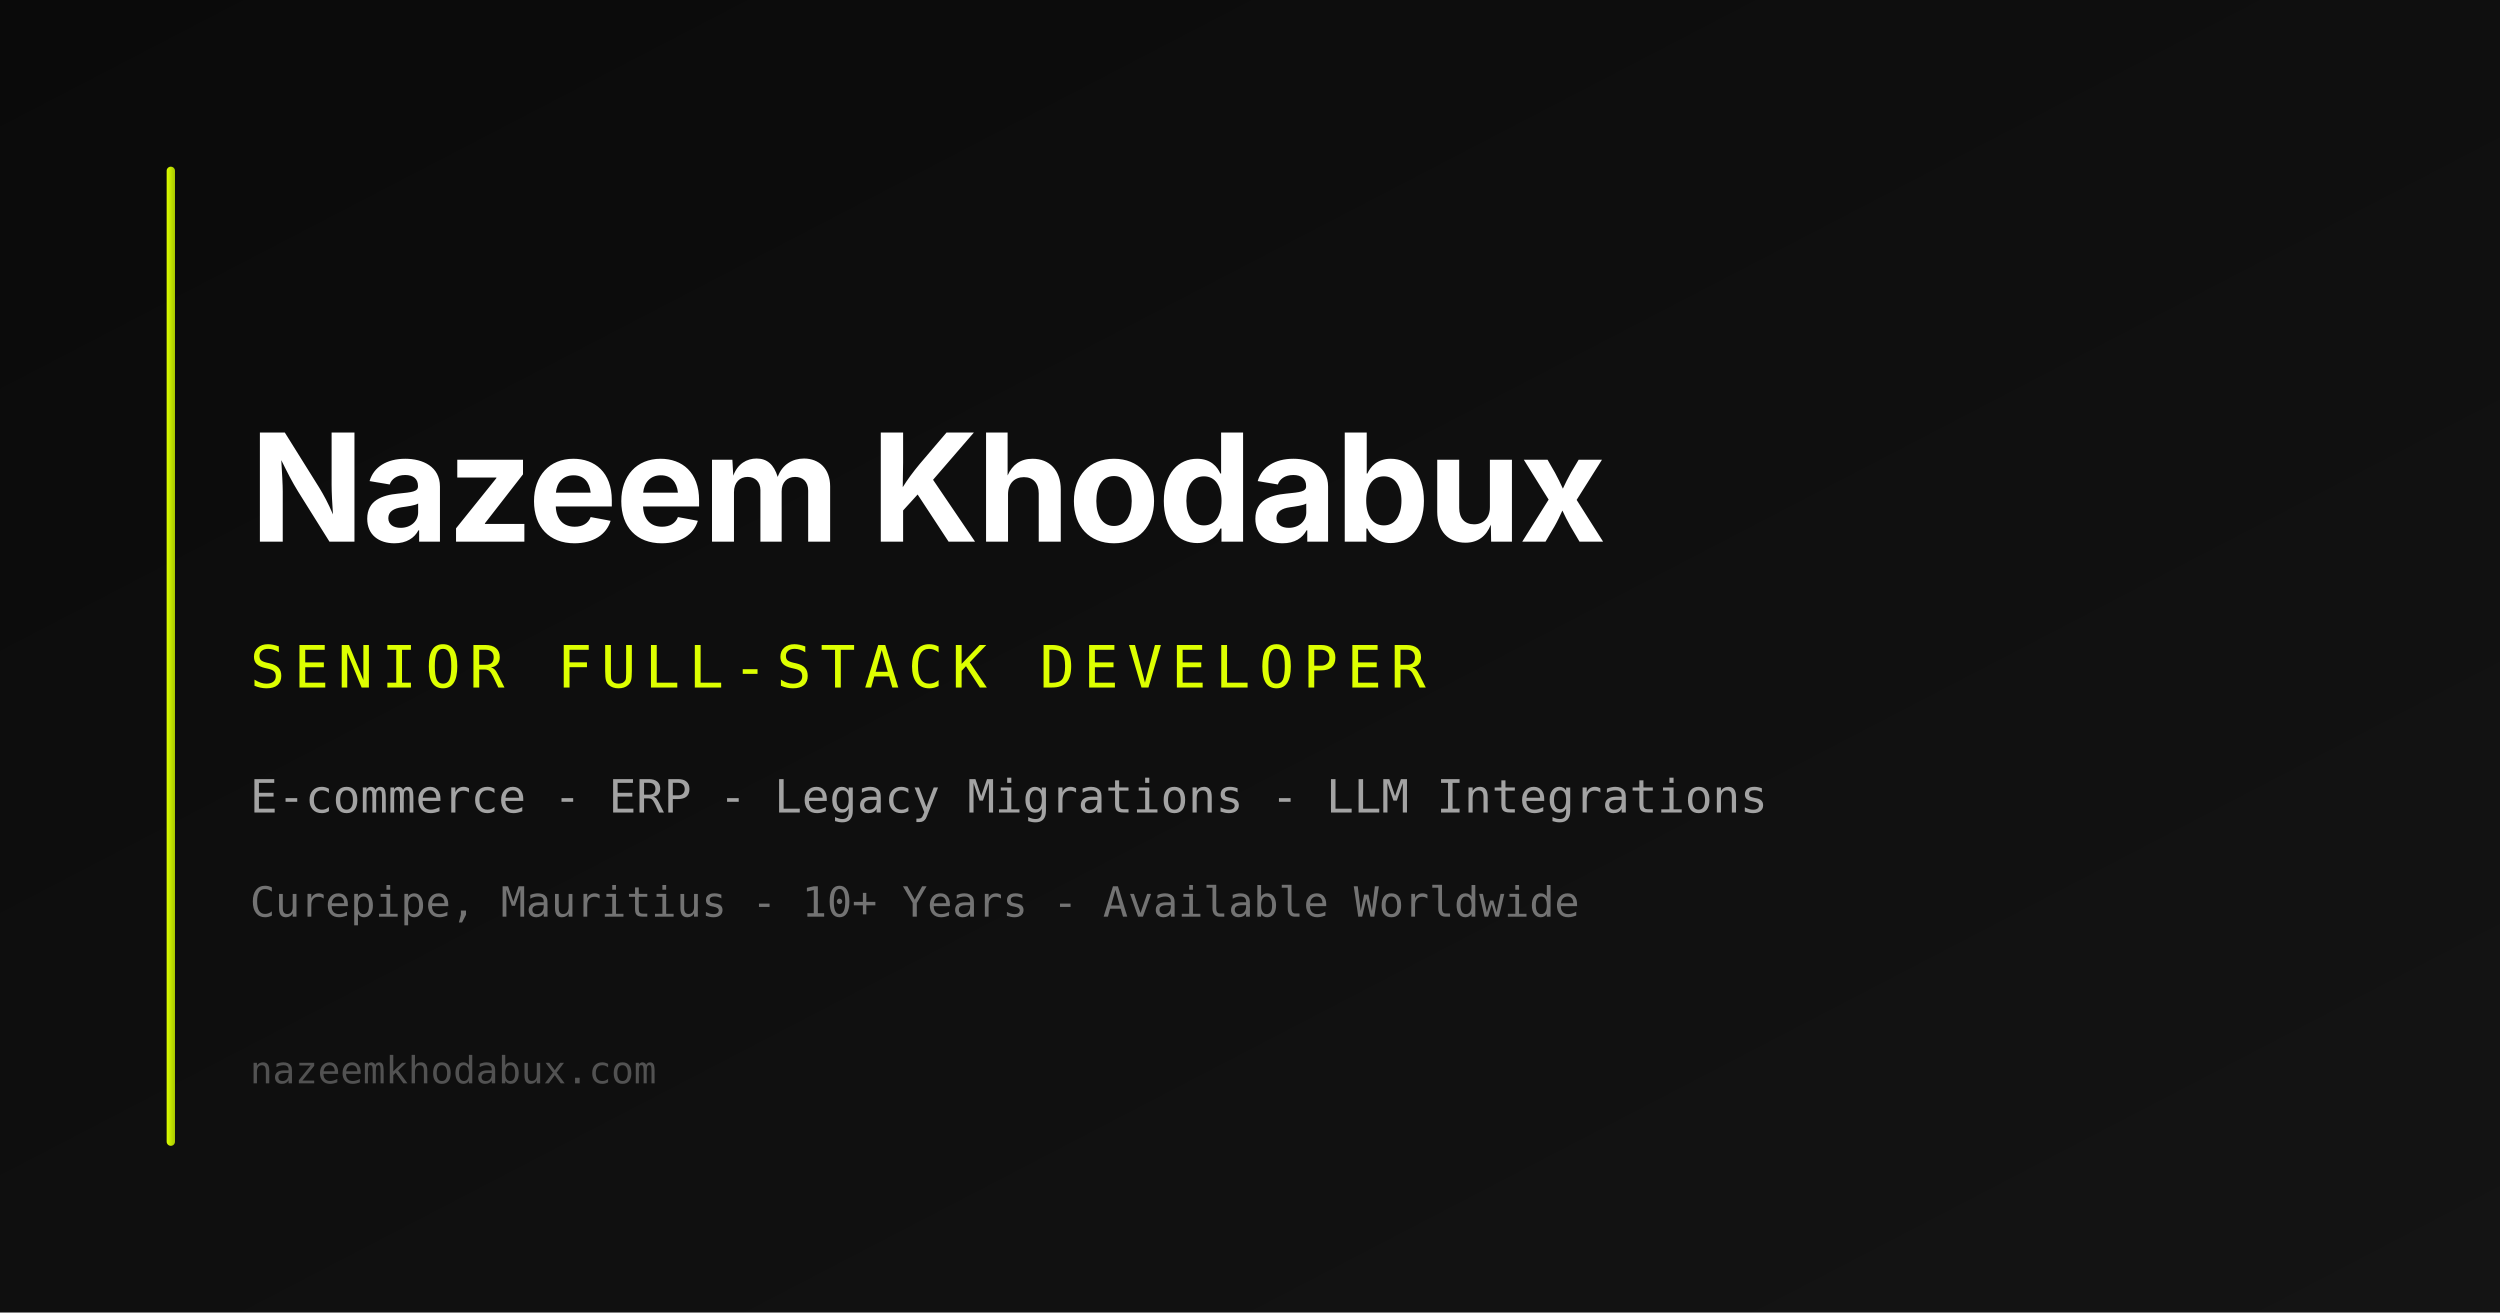
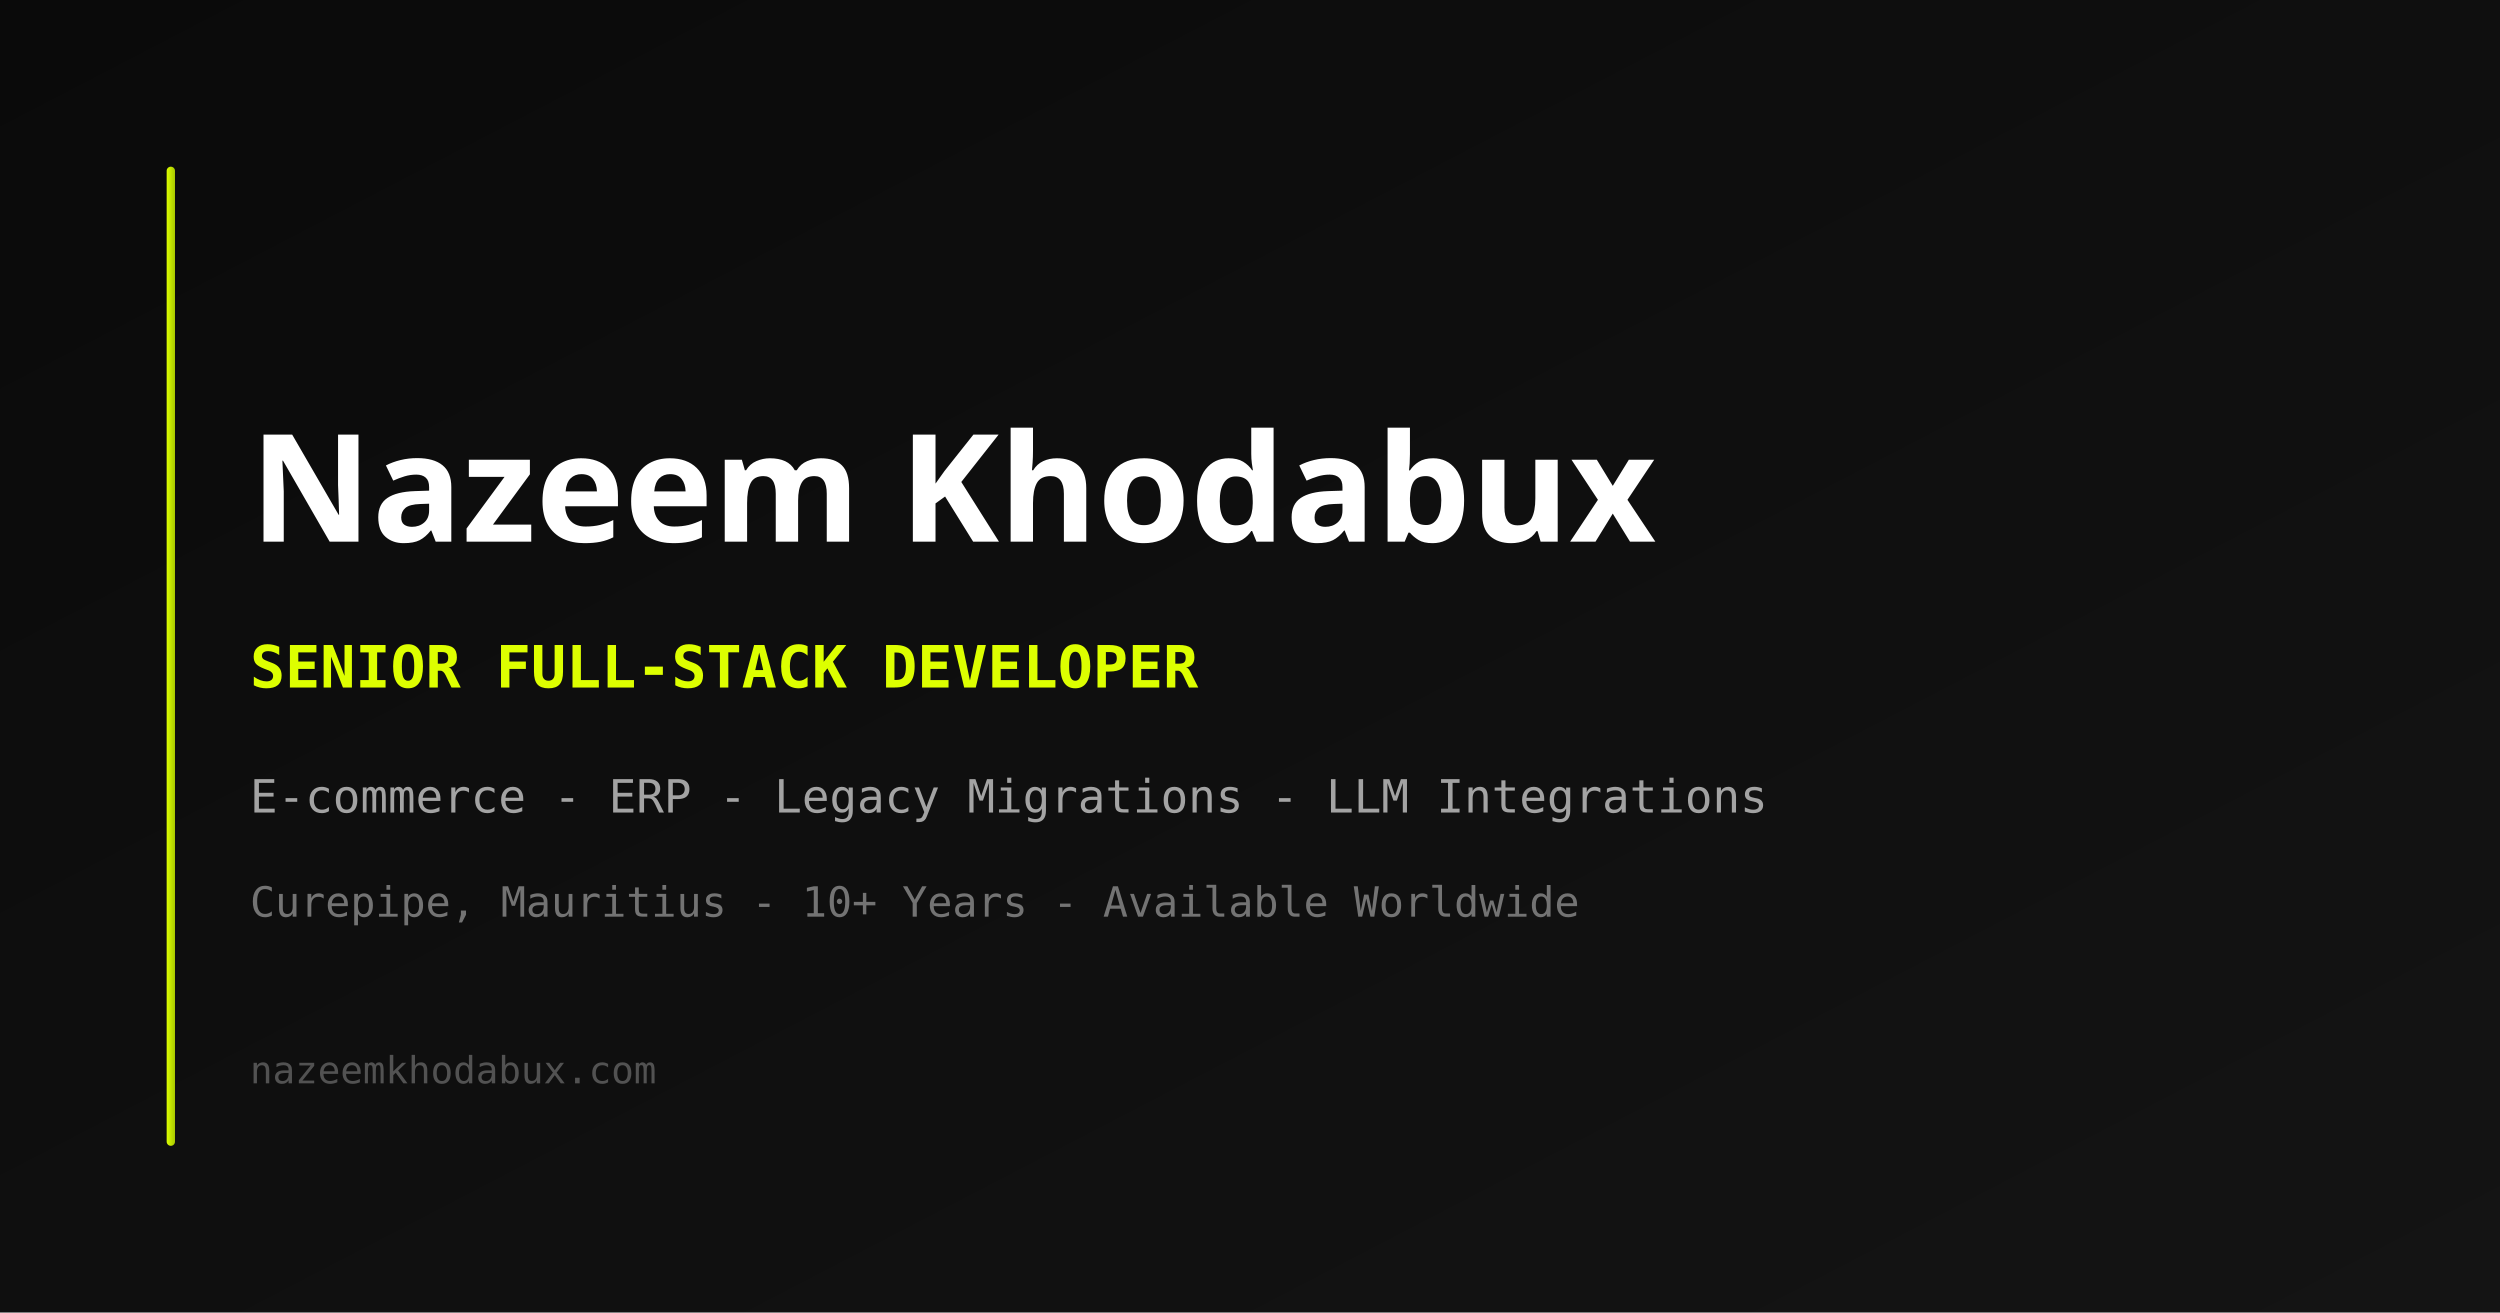
<svg xmlns="http://www.w3.org/2000/svg" width="1200" height="630" viewBox="0 0 1200 630" role="img" aria-label="Nazeem Khodabux - Senior Full-Stack Developer">
  <defs>
    <linearGradient id="bg" x1="0%" y1="0%" x2="100%" y2="100%">
      <stop offset="0%" stop-color="#0a0a0a" />
      <stop offset="100%" stop-color="#141414" />
    </linearGradient>
    <linearGradient id="accent" x1="0%" y1="0%" x2="100%" y2="0%">
      <stop offset="0%" stop-color="#ddff00" />
      <stop offset="100%" stop-color="#a8c800" />
    </linearGradient>
  </defs>
  <rect width="1200" height="630" fill="url(#bg)" />
  <rect x="80" y="80" width="4" height="470" fill="url(#accent)" rx="2" />
-   <text x="120" y="260" fill="#ffffff" font-family="system-ui, -apple-system, Segoe UI, sans-serif" font-size="72" font-weight="700" letter-spacing="-1">Nazeem Khodabux</text>
-   <text x="120" y="330" fill="#ddff00" font-family="ui-monospace, SFMono-Regular, Menlo, monospace" font-size="28" font-weight="400" letter-spacing="0.15em">SENIOR FULL-STACK DEVELOPER</text>
-   <text x="120" y="390" fill="#a3a3a3" font-family="ui-monospace, SFMono-Regular, Menlo, monospace" font-size="22">E-commerce - ERP - Legacy Migrations - LLM Integrations</text>
-   <text x="120" y="440" fill="#737373" font-family="ui-monospace, SFMono-Regular, Menlo, monospace" font-size="20">Curepipe, Mauritius - 10+ Years - Available Worldwide</text>
-   <text x="120" y="520" fill="#525252" font-family="ui-monospace, SFMono-Regular, Menlo, monospace" font-size="18">nazeemkhodabux.com</text>
+   <text x="120" y="260" fill="#ffffff" font-family="sans-serif" font-size="72" font-weight="700">Nazeem Khodabux</text>
+   <text x="120" y="330" fill="#ddff00" font-family="monospace" font-size="28" font-weight="700">SENIOR FULL-STACK DEVELOPER</text>
+   <text x="120" y="390" fill="#a3a3a3" font-family="monospace" font-size="22">E-commerce - ERP - Legacy Migrations - LLM Integrations</text>
+   <text x="120" y="440" fill="#737373" font-family="monospace" font-size="20">Curepipe, Mauritius - 10+ Years - Available Worldwide</text>
+   <text x="120" y="520" fill="#525252" font-family="monospace" font-size="18">nazeemkhodabux.com</text>
</svg>
